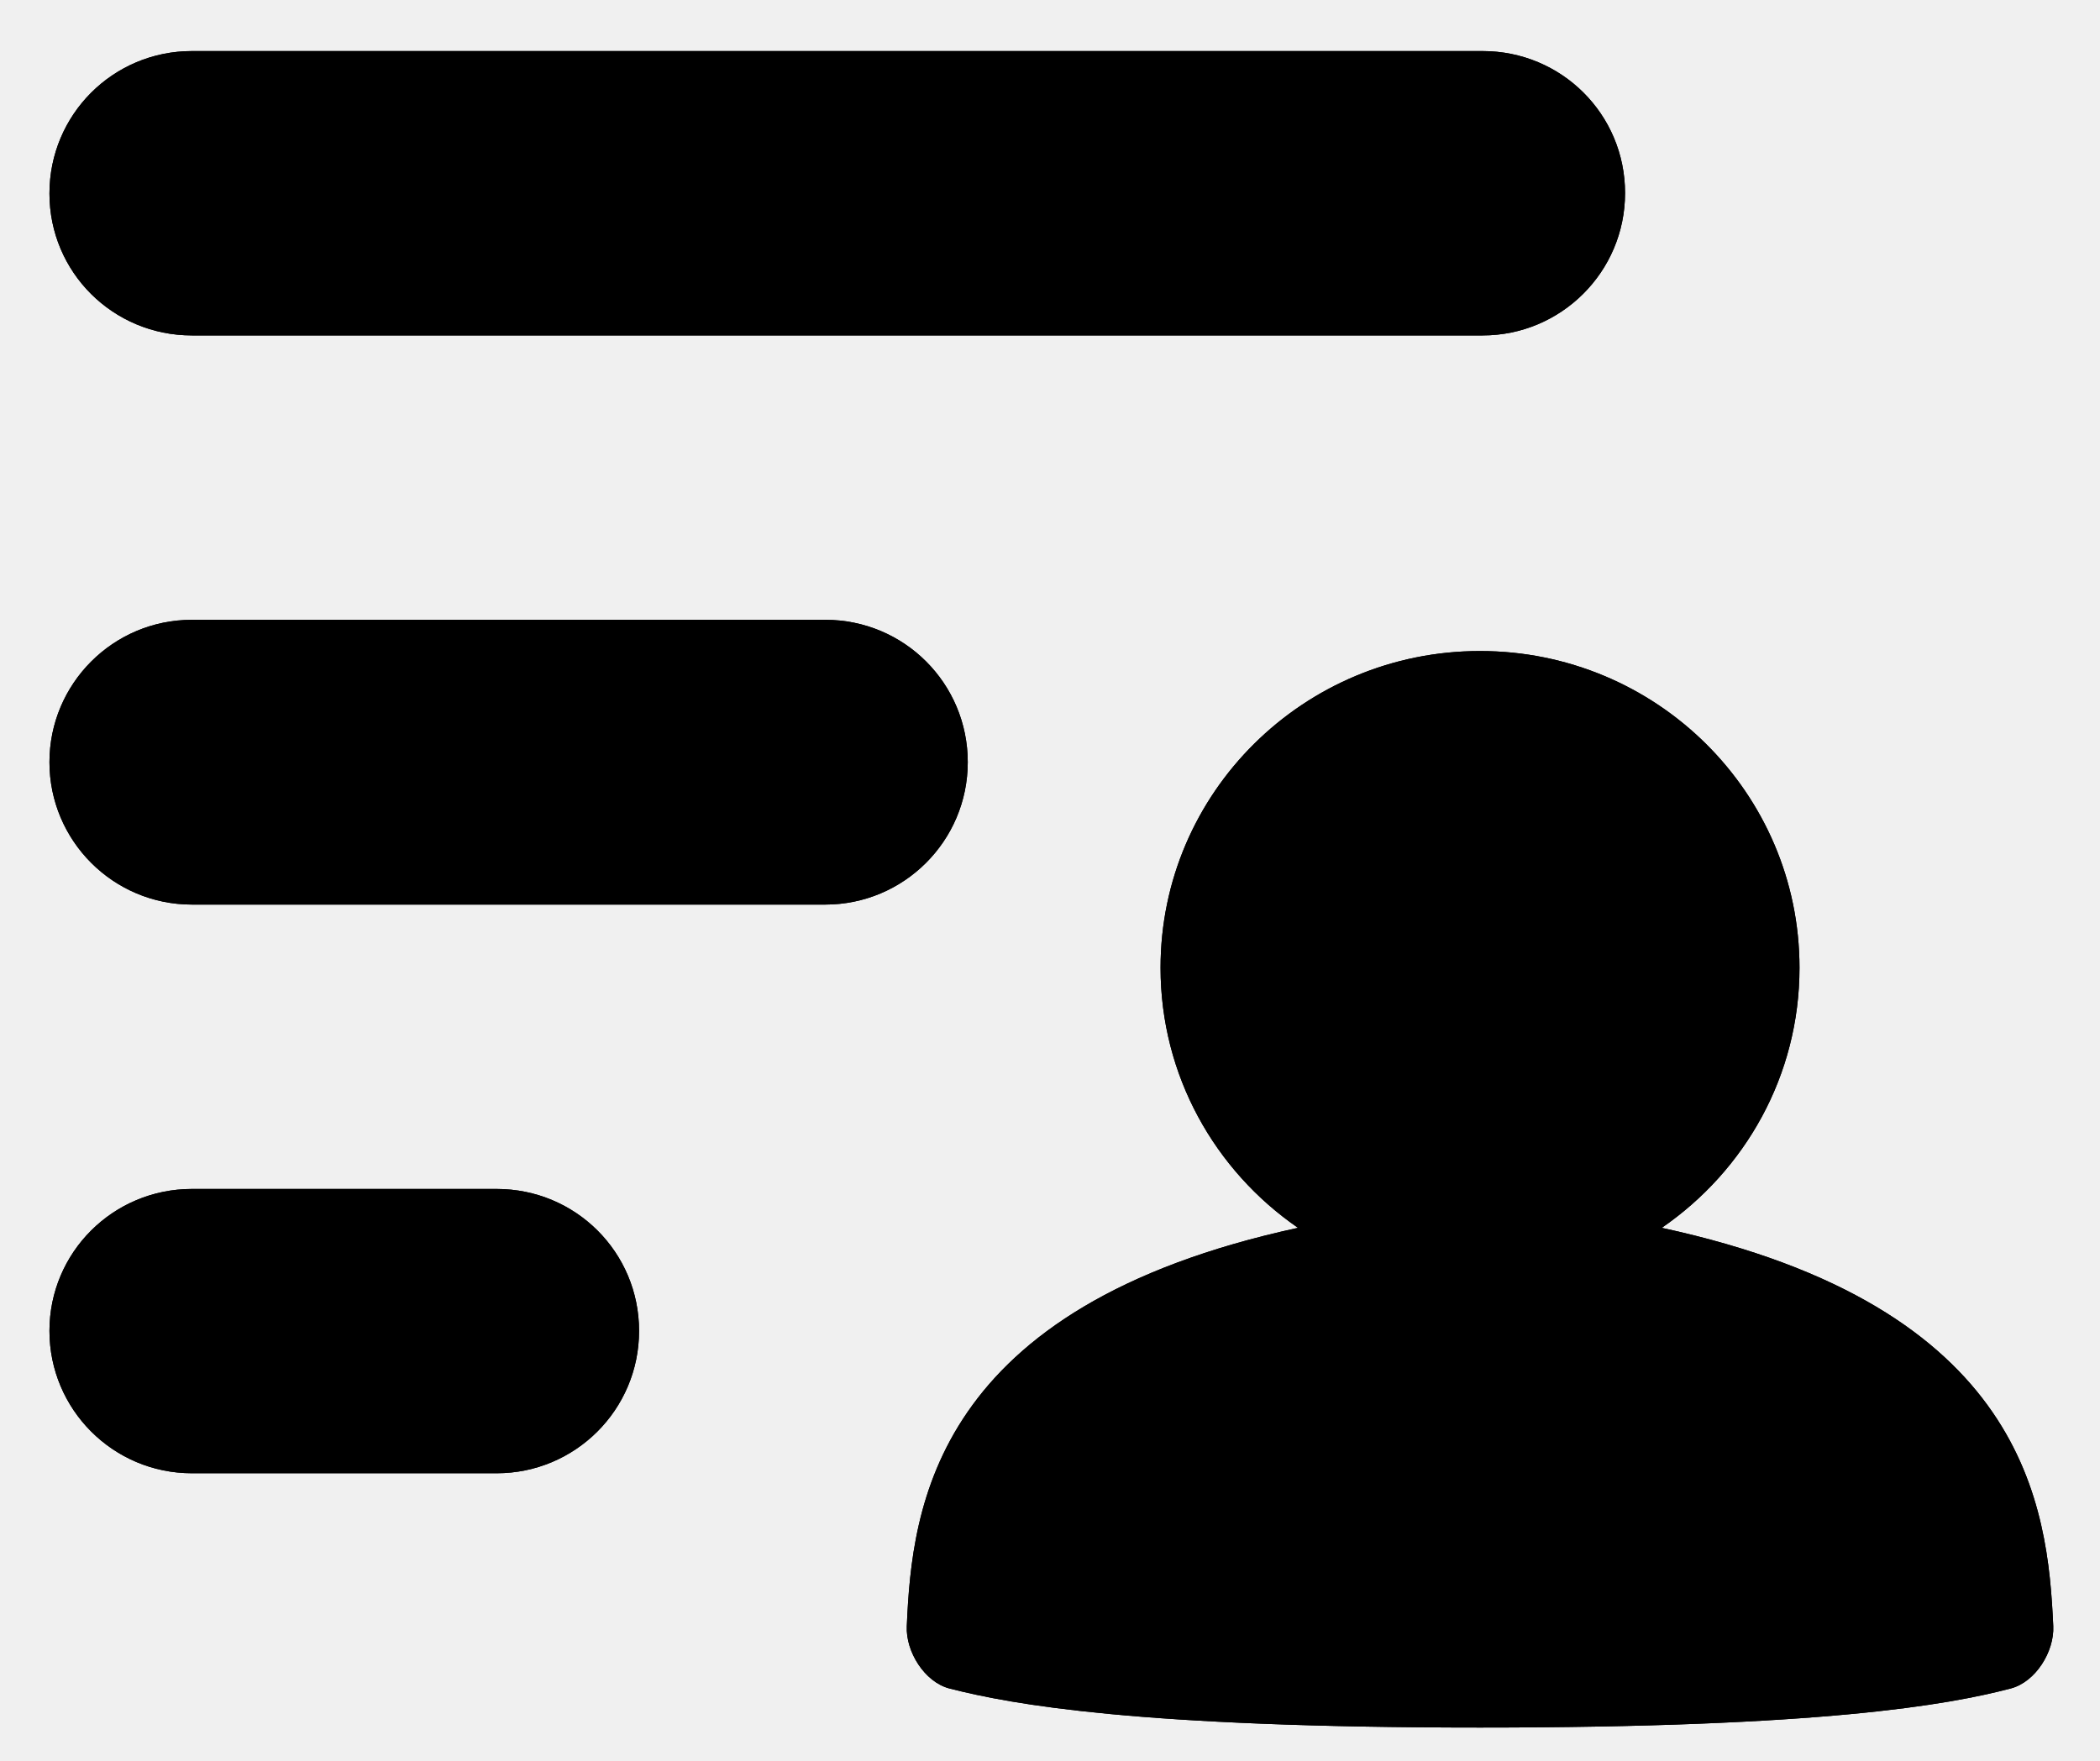
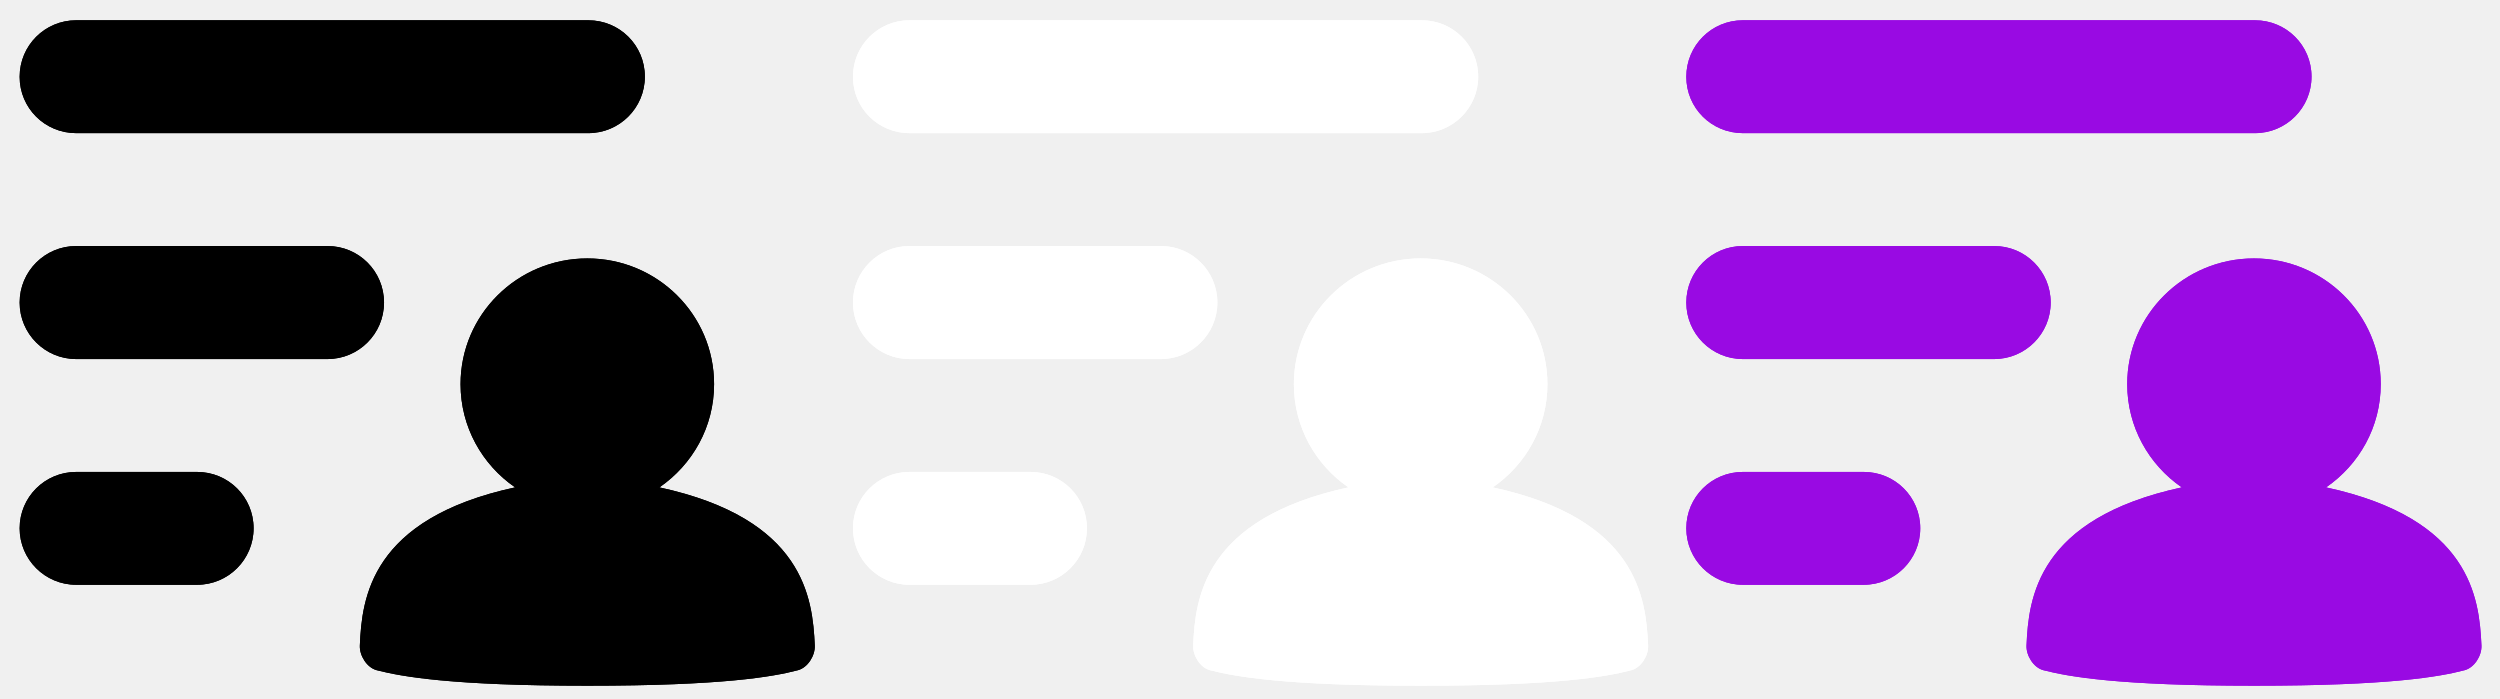
- <svg xmlns="http://www.w3.org/2000/svg" xmlns:xlink="http://www.w3.org/1999/xlink" width="31px" height="26px" viewBox="0 0 31 26" version="1.1">
+ <svg xmlns="http://www.w3.org/2000/svg" xmlns:xlink="http://www.w3.org/1999/xlink" width="93px" height="26px" viewBox="0 0 93 26" version="1.1">
  <defs>
    <path d="M12.833,28.556 L17.332,28.556 C18.495,28.556 19.434,29.489 19.434,30.652 C19.434,31.816 18.49,32.754 17.332,32.754 L12.833,32.754 C11.669,32.754 10.73,31.81 10.73,30.652 C10.73,29.494 11.669,28.556 12.833,28.556 Z M12.833,20.152 L22.183,20.152 C23.347,20.152 24.286,21.091 24.286,22.254 C24.286,23.418 23.341,24.357 22.183,24.357 L12.833,24.357 C11.669,24.357 10.73,23.412 10.73,22.254 C10.73,21.097 11.669,20.152 12.833,20.152 Z M31.886,15.953 L12.833,15.953 C11.669,15.953 10.73,15.02 10.73,13.857 C10.73,12.693 11.669,11.754 12.833,11.754 L31.886,11.754 C33.05,11.754 33.989,12.687 33.989,13.851 C33.989,15.014 33.044,15.953 31.886,15.953 Z M36.564,25.29 C36.564,26.884 35.759,28.285 34.531,29.13 C39.918,30.297 40.23,33.251 40.31,35.012 C40.327,35.388 40.049,35.836 39.682,35.932 C38.754,36.175 36.885,36.509 31.848,36.509 C26.812,36.509 24.943,36.17 24.015,35.932 C23.648,35.836 23.369,35.388 23.386,35.012 C23.462,33.251 23.779,30.297 29.161,29.13 C27.934,28.285 27.132,26.88 27.132,25.29 C27.132,22.705 29.246,20.613 31.848,20.613 C34.451,20.613 36.564,22.705 36.564,25.29 Z" id="path-1" />
  </defs>
  <g id="icons-symboler" stroke="none" stroke-width="1" fill="none" fill-rule="evenodd" transform="translate(-55, -101)">
    <g id="icon/menuLoggedIn" transform="translate(45, 90)">
      <mask id="mask-2" fill="white">
        <use xlink:href="#path-1" />
      </mask>
      <use fill="#000000" fill-rule="evenodd" xlink:href="#path-1" />
      <g id="Colour/Black" mask="url(#mask-2)" fill="#000000" fill-rule="evenodd">
        <rect id="Rectangle-91-Copy-50" x="0" y="0.167" width="45" height="45" />
      </g>
    </g>
  </g>
+   <g id="icons-symboler-white" stroke="none" stroke-width="1" fill="none" fill-rule="evenodd" transform="translate(-24, -101)">
+     <g id="icon/menuLoggedIn" transform="translate(45, 90)">
+       <mask id="mask-2" fill="white">
+         <use xlink:href="#path-1" />
+       </mask>
+       <use fill="#fff" fill-rule="evenodd" xlink:href="#path-1" />
+       <g id="Colour/Black" mask="url(#mask-2)" fill="#fff" fill-rule="evenodd">
+         <rect id="Rectangle-91-Copy-50" x="0" y="0.167" width="45" height="45" />
+       </g>
+     </g>
+   </g>
+   <g id="icons-symboler-purple" stroke="none" stroke-width="1" fill="none" fill-rule="evenodd" transform="translate(7, -101)">
+     <g id="icon/menuLoggedIn" transform="translate(45, 90)">
+       <mask id="mask-2" fill="white">
+         <use xlink:href="#path-1" />
+       </mask>
+       <use fill="#990AE3" fill-rule="evenodd" xlink:href="#path-1" />
+       <g id="Colour/Black" mask="url(#mask-2)" fill="#990AE3" fill-rule="evenodd">
+         <rect id="Rectangle-91-Copy-50" x="0" y="0.167" width="45" height="45" />
+       </g>
+     </g>
+   </g>
</svg>
